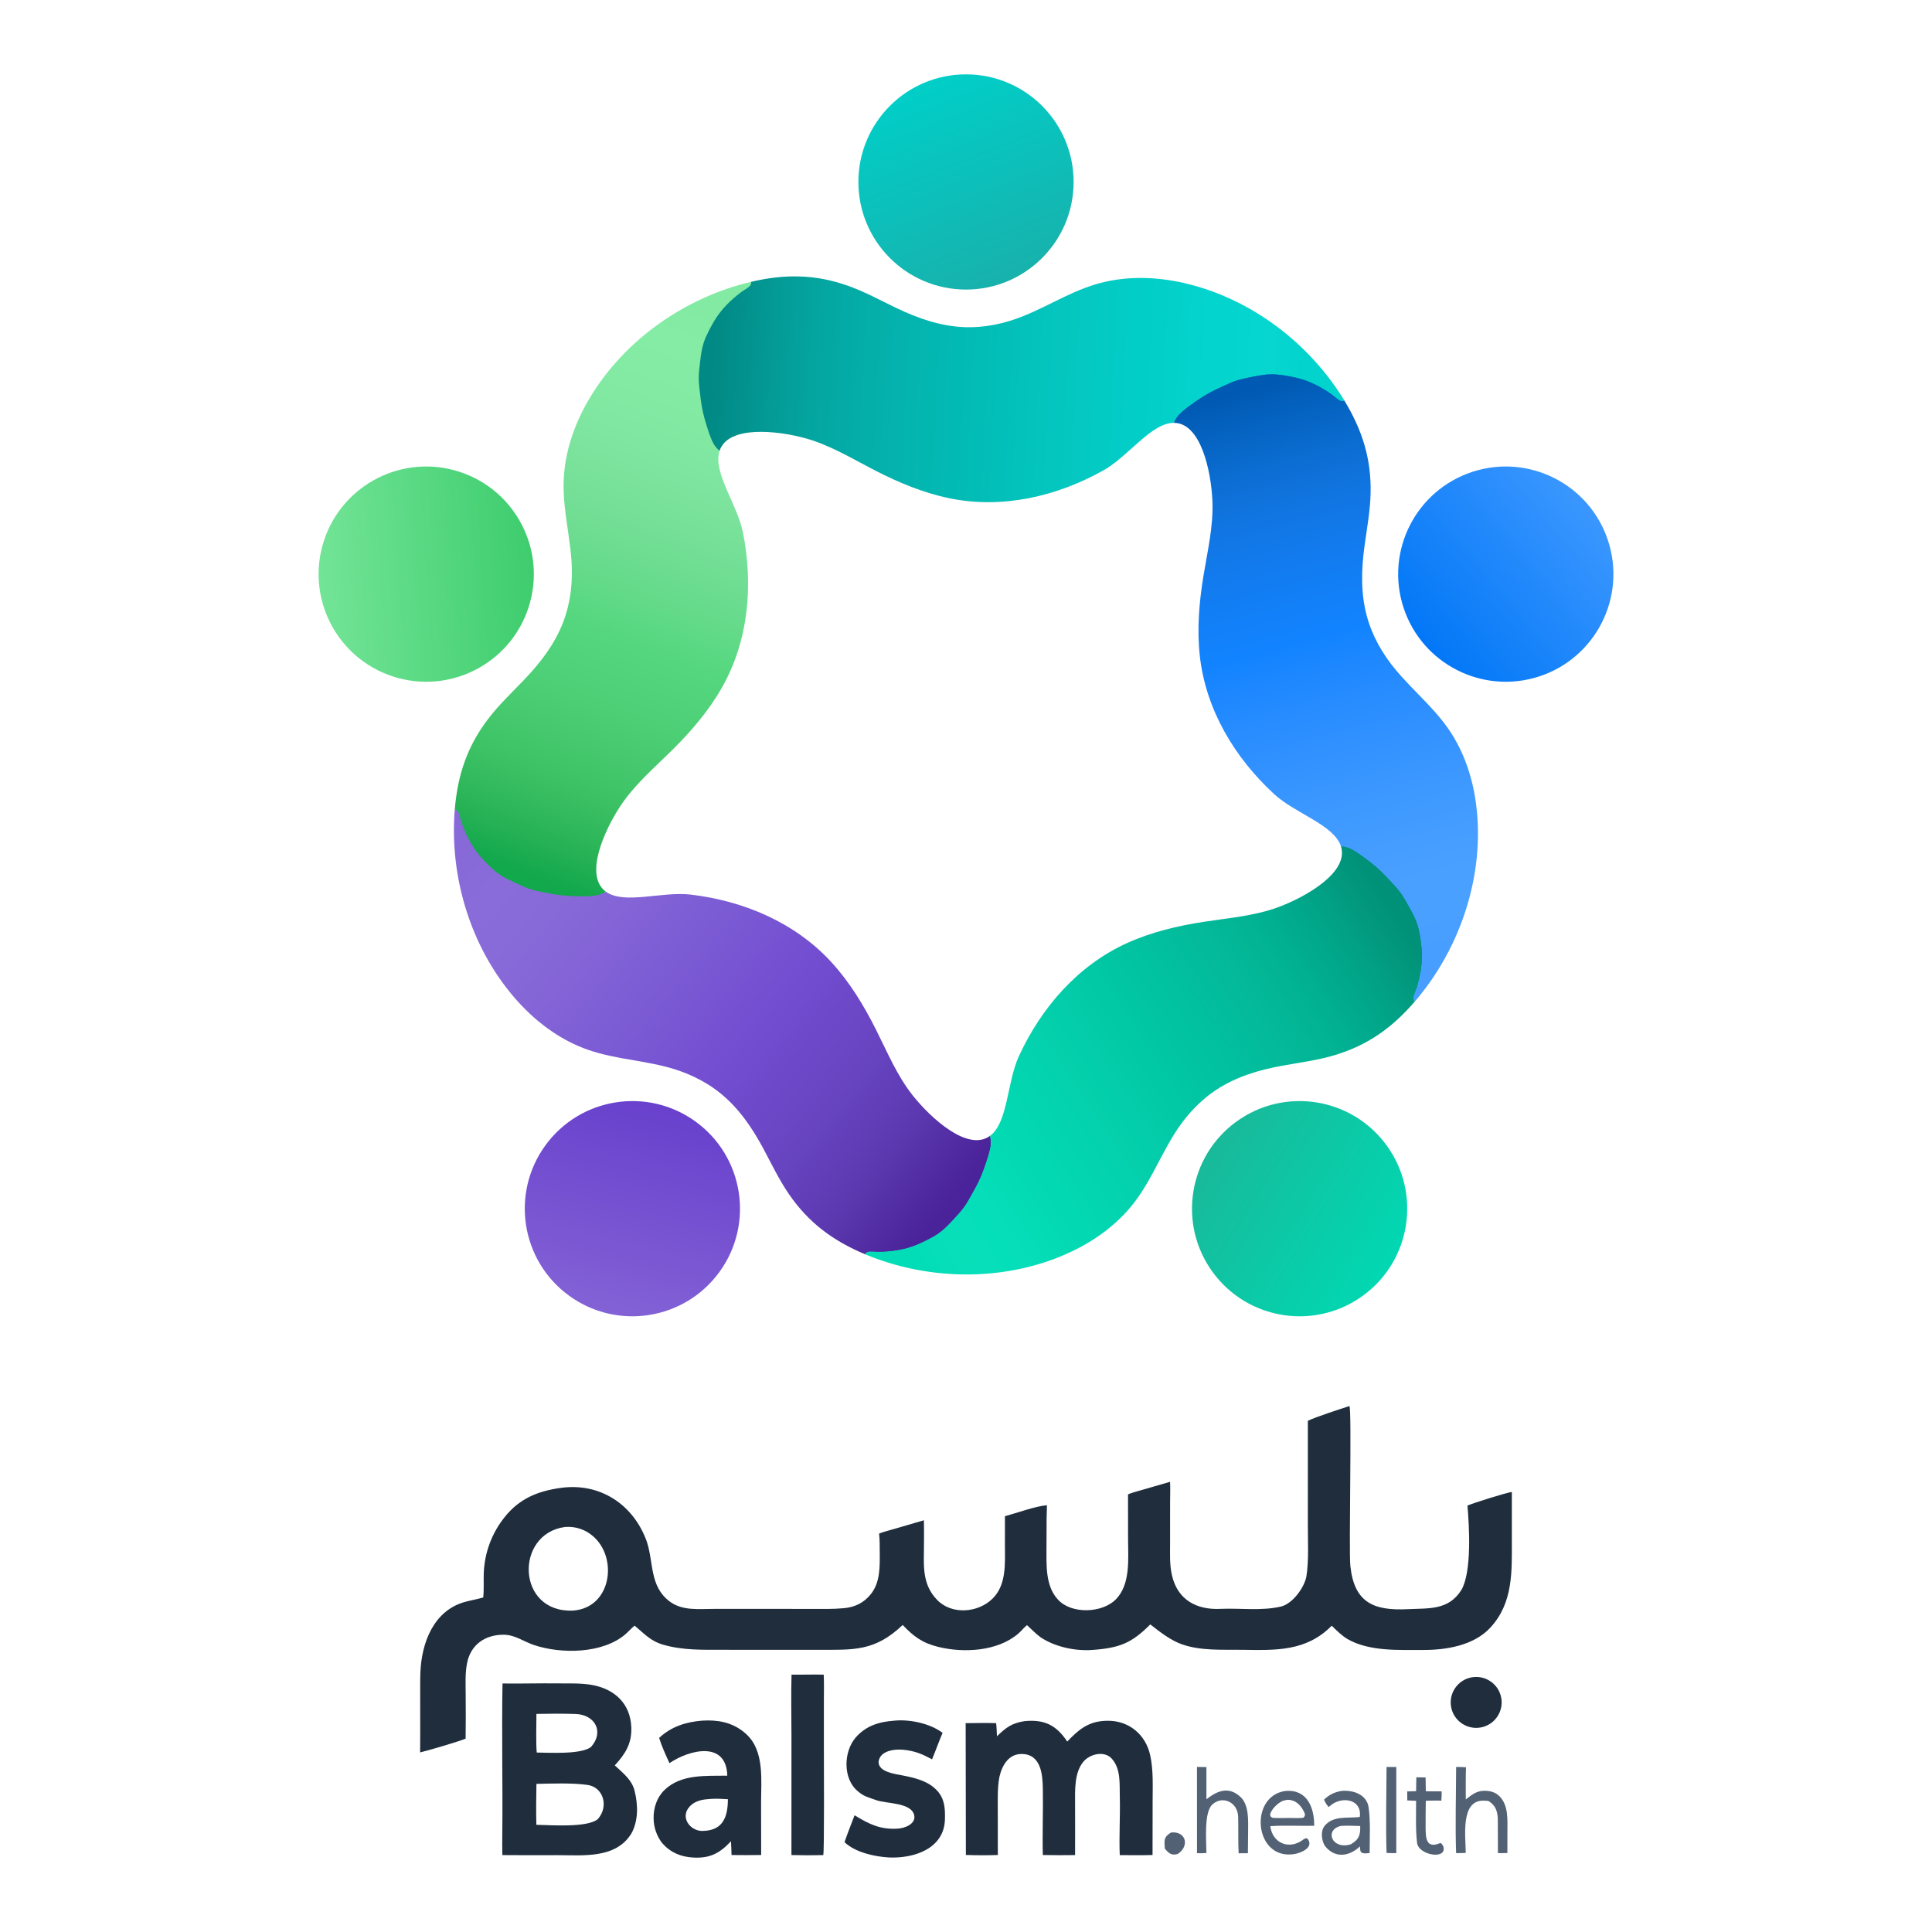
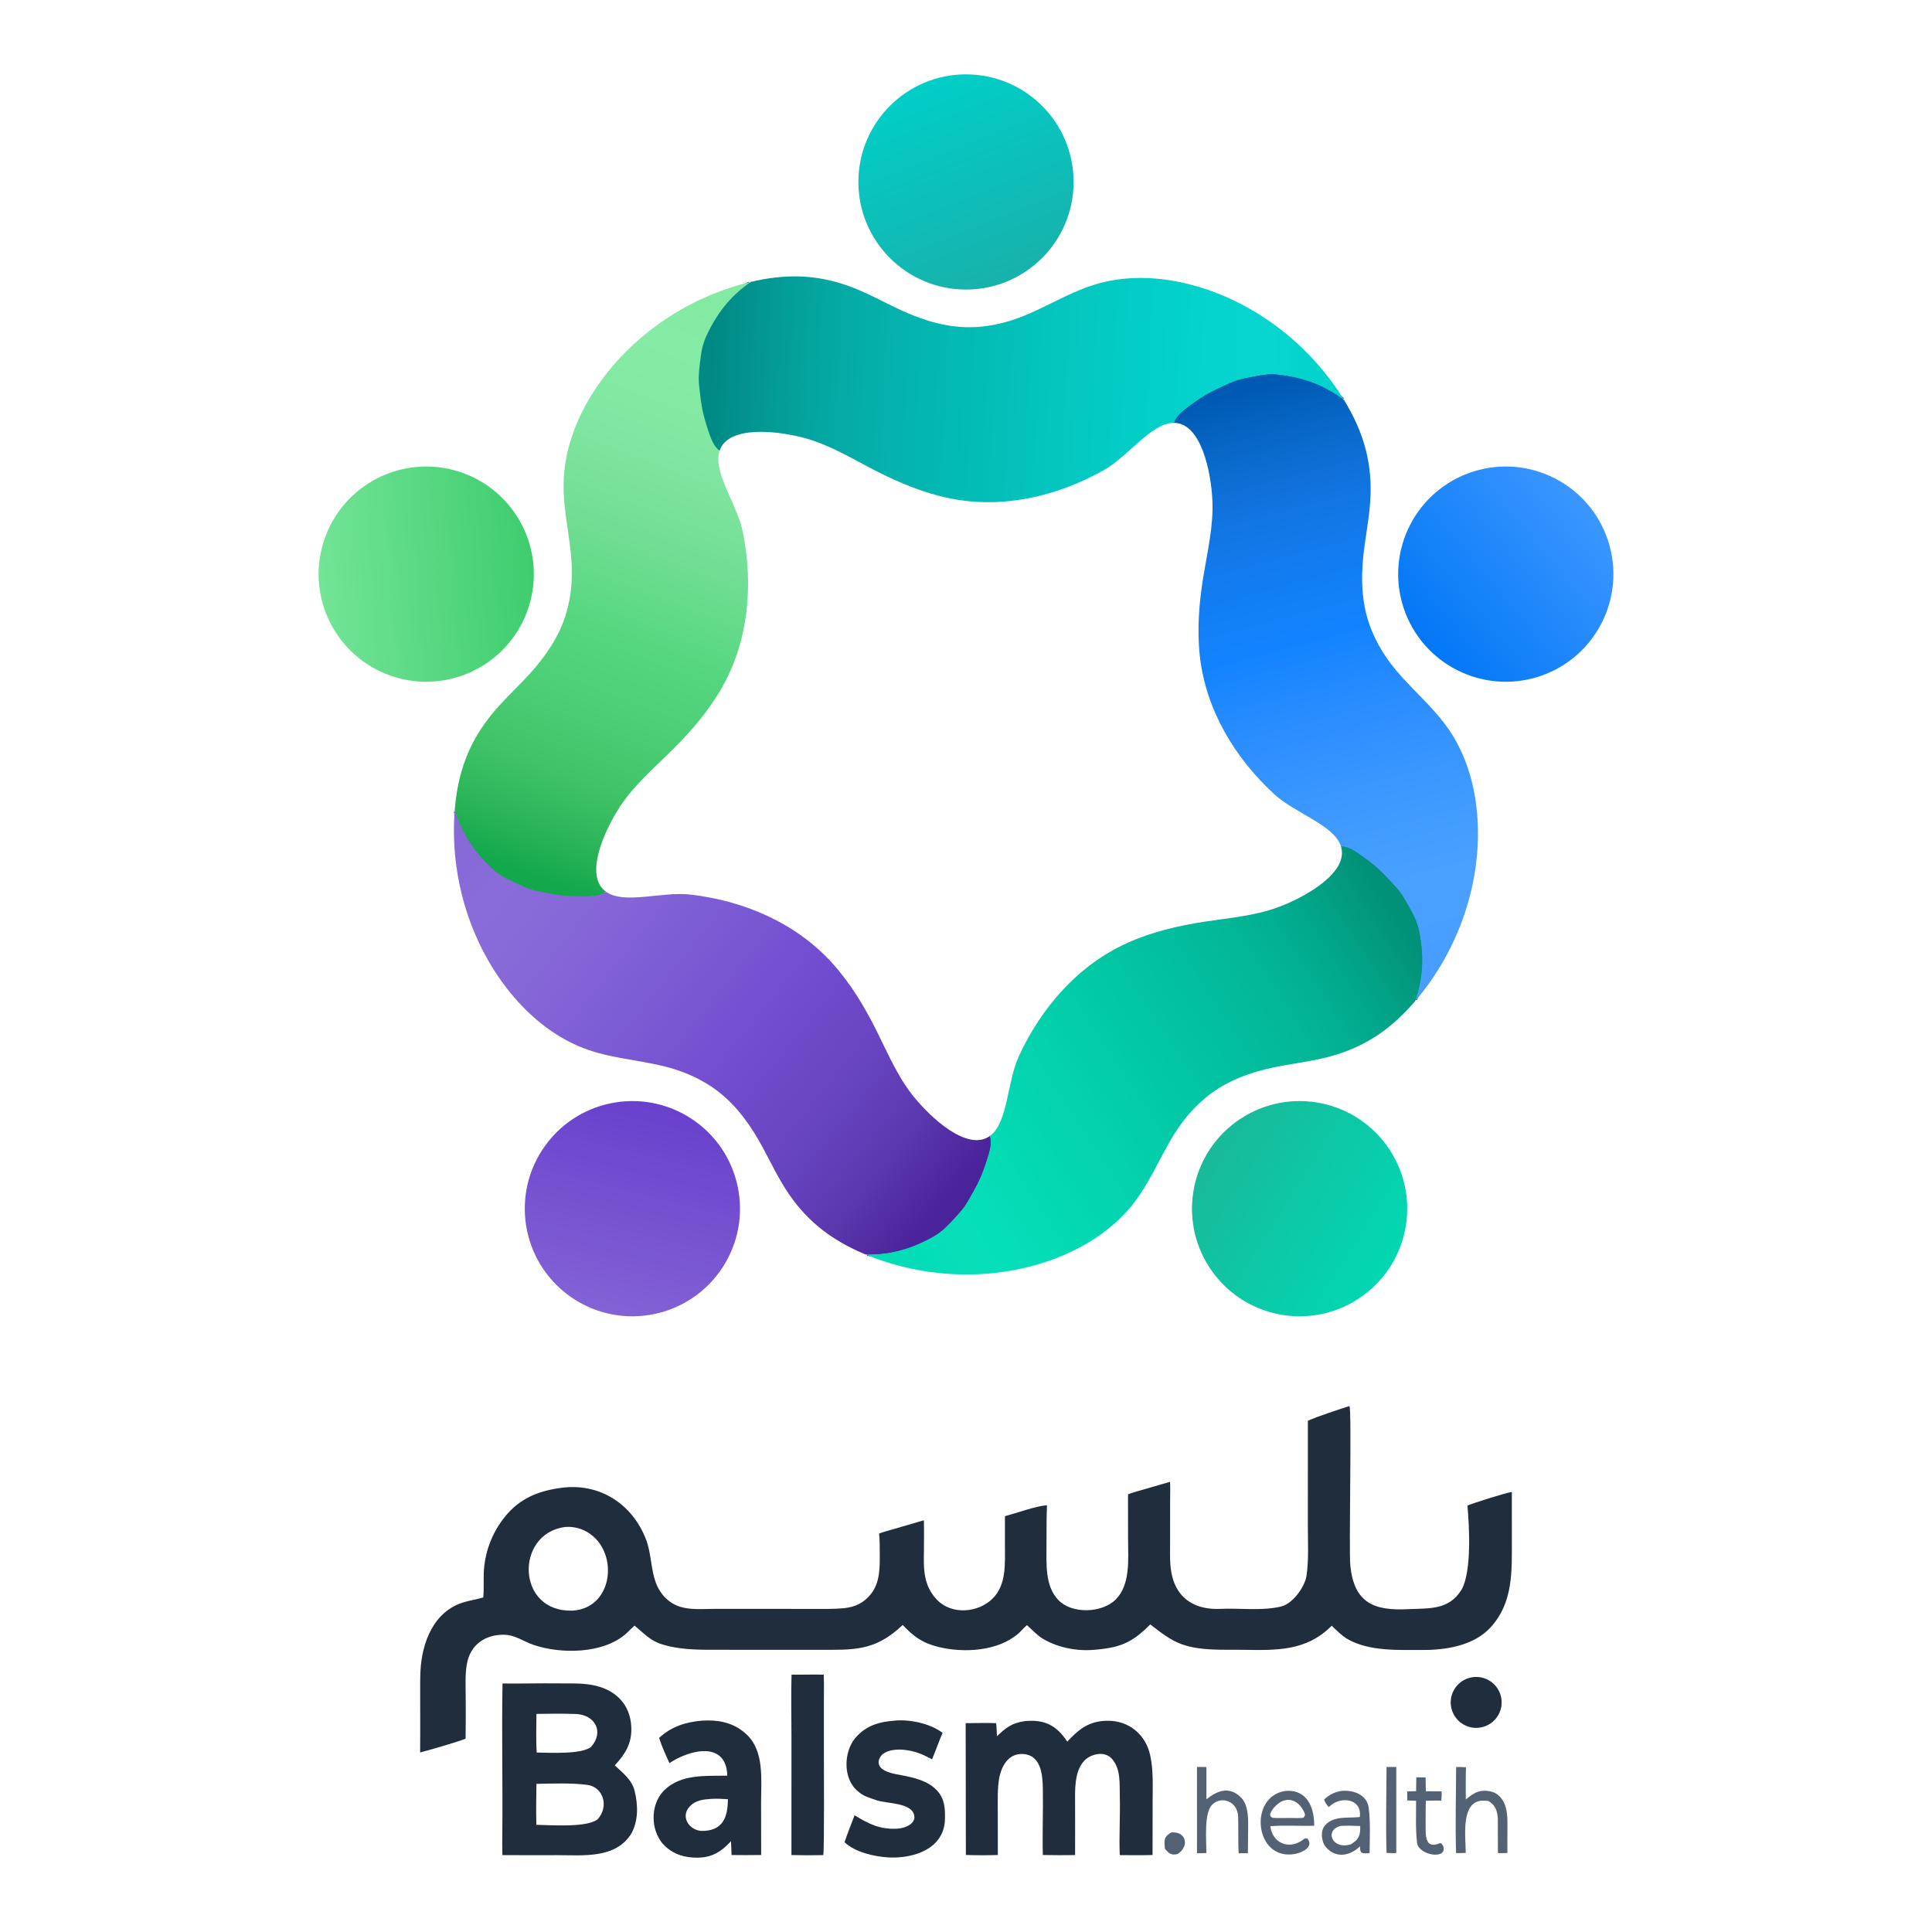
<svg xmlns="http://www.w3.org/2000/svg" width="1024" height="1024" viewBox="0 0 270.933 270.933" version="1.1" role="img" aria-label="Balsm.health · بلسم">
  <g transform="translate(39.1109,6.5658) scale(0.257292)" aria-label="Balsm">
    <defs>
-       <path id="v-ribbon" d="M257.162 128.139C257.3 128.64 257.417 129.1 257.194 129.599C256.537 131.056 253.388 132.619 252.073 133.611C246.269 137.99 241.111 143.012 237.367 149.282C235.389 152.581 232.823 157.397 231.623 161.011C230.413 164.694 230.078 167.572 229.607 171.35C229.241 174.338 228.875 177.356 228.828 180.366C228.783 183.256 229.208 186.028 229.522 188.89C230.047 193.583 230.712 198.166 232.027 202.724C233.156 206.61 235.158 213.561 237.24 216.872C238.043 218.136 239.147 219.223 240.141 220.338C244.653 206.066 271.892 209.18 287.05 213.373C300.47 217.096 312.46 224.481 324.756 230.808C337.68 237.458 351.179 243.121 365.484 246.059C394.382 251.996 424.07 245.067 449.488 230.795C463.109 223.139 475.443 205.049 487.682 204.952C488.435 203.662 489.127 202.276 490.081 201.122C492.587 198.118 498.579 194.066 501.926 191.792C505.854 189.132 510.008 187.083 514.309 185.134C516.934 183.951 519.439 182.69 522.201 181.841C525.078 180.955 528.062 180.37 531.017 179.795C534.755 179.076 537.596 178.505 541.473 178.518C545.28 178.542 550.654 179.495 554.403 180.356C561.523 181.98 567.893 185.333 573.85 189.499C575.201 190.444 577.661 192.955 579.249 193.131C579.792 193.188 580.194 192.934 580.628 192.649C561.647 161.481 529.688 137.109 493.532 128.783C479.52 125.567 464.883 124.887 450.776 127.98C434.356 131.571 421.268 140.46 406.004 146.658C395.451 150.95 384.177 153.329 372.75 152.747C359.914 152.087 347.877 147.802 336.387 142.279C327.659 138.072 319.135 133.396 309.972 130.166C292.146 123.879 275.564 123.775 257.162 128.139Z" />
-       <path id="v-seam" d="M256.52 129.05L256.52 129.08L256.51 129.10L256.51 129.12L256.51 129.13L256.50 129.15L256.50 129.17L256.49 129.18L256.49 129.20L256.48 129.22L256.47 129.23L256.47 129.25L256.49 129.20L256.31 129.49L256.05 129.75L255.70 130.03L255.27 130.31L254.78 130.58L254.24 130.84L253.68 131.08L253.11 131.30L252.55 131.52L252 131.73L251.47 131.94L250.98 132.18L249.27 132.99L247.60 133.89L245.99 134.89L244.49 136.03L243.11 137.32L241.78 138.66L240.49 140.05L239.25 141.48L238.06 142.97L236.91 144.51L235.82 146.10L234.81 147.71L234.27 148.62L233.73 149.56L233.18 150.55L232.62 151.57L232.07 152.62L231.52 153.68L230.99 154.76L230.48 155.84L230 156.92L229.55 157.99L229.14 159.04L228.78 160.06L228.47 161.05L228.19 162L227.95 162.93L227.74 163.84L227.55 164.73L227.38 165.62L227.24 166.50L227.10 167.37L226.98 168.25L226.86 169.14L226.75 170.05L226.63 170.98L226.54 171.74L226.45 172.49L226.36 173.25L226.27 174.02L226.19 174.79L226.11 175.57L226.04 176.35L225.98 177.13L225.92 177.92L225.88 178.72L225.85 179.52L225.83 180.33L225.83 181.12L225.84 181.90L225.88 182.68L225.93 183.44L225.99 184.19L226.05 184.93L226.13 185.67L226.21 186.39L226.30 187.11L226.38 187.82L226.46 188.52L226.54 189.23L226.68 190.41L226.82 191.60L226.98 192.79L227.14 193.98L227.33 195.17L227.52 196.37L227.74 197.56L227.97 198.76L228.23 199.95L228.51 201.15L228.81 202.35L229.14 203.54L229.45 204.60L229.78 205.74L230.15 206.98L230.59 208.27L231.15 209.57L231.80 210.86L232.52 212.13L233.29 213.35L234.07 214.51L234.84 215.59L235.59 216.58L236.29 217.44L236.52 217.71L236.74 217.95L236.96 218.18L237.17 218.41L237.39 218.63L237.61 218.85L237.83 219.07L238.05 219.28L238.26 219.49L238.47 219.71L238.68 219.92L238.88 220.14L240.06 219.06L239.86 218.84L239.67 218.62L239.48 218.40L239.30 218.17L239.13 217.94L238.97 217.71L238.81 217.48L238.66 217.24L238.52 217L238.40 216.76L238.28 216.52L238.19 216.31L237.86 215.37L237.58 214.30L237.34 213.12L237.14 211.85L236.95 210.52L236.75 209.17L236.52 207.82L236.24 206.50L235.90 205.24L235.54 204.04L235.21 202.91L234.91 201.91L234.61 200.81L234.34 199.73L234.08 198.64L233.85 197.55L233.63 196.45L233.43 195.35L233.25 194.24L233.08 193.12L232.92 191.99L232.77 190.85L232.64 189.71L232.50 188.55L232.42 187.83L232.34 187.12L232.25 186.41L232.17 185.71L232.10 185.02L232.03 184.34L231.96 183.67L231.91 183.01L231.87 182.35L231.84 181.70L231.83 181.06L231.83 180.41L231.84 179.71L231.87 179L231.91 178.29L231.96 177.58L232.02 176.86L232.08 176.13L232.16 175.41L232.23 174.67L232.32 173.94L232.40 173.20L232.49 172.46L232.58 171.72L232.70 170.80L232.81 169.91L232.92 169.06L233.04 168.24L233.16 167.45L233.29 166.67L233.44 165.90L233.60 165.14L233.78 164.37L233.98 163.59L234.21 162.78L234.47 161.96L234.76 161.13L235.11 160.24L235.50 159.31L235.93 158.35L236.40 157.37L236.88 156.37L237.39 155.38L237.91 154.40L238.43 153.45L238.95 152.53L239.45 151.65L239.92 150.85L240.84 149.38L241.79 147.99L242.80 146.64L243.86 145.33L244.96 144.05L246.11 142.81L247.31 141.61L248.54 140.42L249.72 139.16L250.86 137.83L252 136.45L253.16 135.05L253.40 134.76L253.73 134.41L254.13 134.02L254.57 133.60L255.04 133.17L255.52 132.72L256 132.27L256.46 131.82L256.90 131.37L257.31 130.91L257.65 130.44L257.90 130L257.96 129.87L257.98 129.80L258 129.74L258.02 129.68L258.04 129.61L258.06 129.55L258.07 129.49L258.08 129.43L258.09 129.36L258.10 129.30L258.11 129.24L258.11 129.19Z" />
+       <path id="v-ribbon" d="M257.162 128.139C254.157 130.243 251.488 132.406 249.088 134.650C246.688 136.894 244.556 139.220 242.626 141.651C240.695 144.082 238.964 146.618 237.367 149.282C235.389 152.581 232.823 157.397 231.623 161.011C230.413 164.694 230.078 167.572 229.607 171.350C229.241 174.338 228.875 177.356 228.828 180.366C228.783 183.256 229.208 186.028 229.522 188.890C230.047 193.583 230.712 198.166 232.027 202.724C233.156 206.610 235.158 213.561 237.240 216.872C238.043 218.136 239.147 219.223 240.141 220.338C244.653 206.066 271.892 209.180 287.050 213.373C300.470 217.096 312.460 224.481 324.756 230.808C337.680 237.458 351.179 243.121 365.484 246.059C394.382 251.996 424.070 245.067 449.488 230.795C463.109 223.139 475.443 205.049 487.682 204.952C488.435 203.662 489.127 202.276 490.081 201.122C492.587 198.118 498.579 194.066 501.926 191.792C505.855 189.133 510.008 187.084 514.309 185.134C516.934 183.951 519.439 182.691 522.201 181.840C525.078 180.955 528.062 180.370 531.017 179.795C534.755 179.076 537.596 178.505 541.473 178.518C545.281 178.542 550.654 179.494 554.403 180.356C557.430 181.052 560.377 181.914 563.285 182.999C566.194 184.084 569.064 185.393 571.940 186.982C574.816 188.571 577.698 190.441 580.628 192.649C561.647 161.481 529.688 137.109 493.532 128.783C479.520 125.567 464.883 124.887 450.776 127.980C434.356 131.571 421.268 140.460 406.004 146.658C395.451 150.950 384.177 153.329 372.750 152.747C359.914 152.087 347.877 147.802 336.387 142.279C327.659 138.072 319.135 133.396 309.972 130.166C292.146 123.879 275.564 123.775 257.162 128.139Z" />
+       <path id="v-seam" d="M255.88 128.07L255.20 128.54L254.51 128.98L253.81 129.41L253.11 129.82L252.40 130.22L251.69 130.61L250.98 130.99L250.27 131.38L249.57 131.77L248.88 132.16L248.19 132.56L247.51 132.97L246.79 133.43L246.08 133.91L245.39 134.41L244.73 134.94L244.09 135.49L243.49 136.06L242.92 136.66L242.37 137.28L241.83 137.90L241.30 138.52L240.79 139.15L240.28 139.79L239.78 140.42L239.28 141.07L238.80 141.71L238.33 142.36L237.86 143.02L237.40 143.68L236.95 144.34L236.50 145.01L236.07 145.69L235.64 146.37L235.21 147.05L234.79 147.74L234.27 148.62L233.73 149.56L233.18 150.55L232.62 151.57L232.07 152.62L231.52 153.68L230.99 154.76L230.48 155.84L230 156.92L229.55 157.99L229.14 159.04L228.78 160.06L228.47 161.05L228.19 162L227.95 162.93L227.74 163.84L227.55 164.73L227.38 165.62L227.24 166.50L227.10 167.37L226.98 168.25L226.86 169.14L226.75 170.05L226.63 170.98L226.54 171.74L226.45 172.49L226.36 173.25L226.27 174.02L226.19 174.79L226.11 175.57L226.04 176.35L225.98 177.13L225.92 177.92L225.88 178.72L225.85 179.52L225.83 180.33L225.83 181.12L225.84 181.90L225.88 182.68L225.93 183.44L225.99 184.19L226.05 184.93L226.13 185.67L226.21 186.39L226.30 187.11L226.38 187.82L226.46 188.52L226.54 189.23L226.68 190.41L226.82 191.60L226.98 192.79L227.14 193.98L227.33 195.17L227.52 196.37L227.74 197.56L227.97 198.76L228.23 199.95L228.51 201.15L228.81 202.35L229.14 203.54L229.45 204.60L229.78 205.74L230.15 206.98L230.59 208.27L231.15 209.57L231.80 210.86L232.52 212.13L233.29 213.35L234.07 214.51L234.84 215.59L235.59 216.58L236.29 217.44L236.52 217.71L236.74 217.95L236.96 218.18L237.17 218.41L237.39 218.63L237.61 218.85L237.83 219.07L238.05 219.28L238.26 219.49L238.47 219.71L238.68 219.92L238.88 220.14L240.06 219.06L239.86 218.84L239.67 218.62L239.48 218.40L239.30 218.17L239.13 217.94L238.97 217.71L238.81 217.48L238.66 217.24L238.52 217L238.40 216.76L238.28 216.52L238.19 216.31L237.86 215.37L237.58 214.30L237.34 213.12L237.14 211.85L236.95 210.52L236.75 209.17L236.52 207.82L236.24 206.50L235.90 205.24L235.54 204.04L235.21 202.91L234.91 201.91L234.61 200.81L234.34 199.73L234.08 198.64L233.85 197.55L233.63 196.45L233.43 195.35L233.25 194.24L233.08 193.12L232.92 191.99L232.77 190.85L232.64 189.71L232.50 188.55L232.42 187.83L232.34 187.12L232.25 186.41L232.17 185.71L232.10 185.02L232.03 184.34L231.96 183.67L231.91 183.01L231.87 182.35L231.84 181.70L231.83 181.06L231.83 180.41L231.84 179.71L231.87 179L231.91 178.29L231.96 177.58L232.02 176.86L232.08 176.13L232.16 175.41L232.23 174.67L232.32 173.94L232.40 173.20L232.49 172.46L232.58 171.72L232.70 170.80L232.81 169.91L232.92 169.06L233.04 168.24L233.16 167.45L233.29 166.67L233.44 165.90L233.60 165.14L233.78 164.37L233.98 163.59L234.21 162.78L234.47 161.96L234.76 161.13L235.11 160.24L235.50 159.31L235.93 158.35L236.40 157.37L236.88 156.37L237.39 155.38L237.91 154.40L238.43 153.45L238.95 152.53L239.45 151.65L239.94 150.82L240.33 150.19L240.72 149.55L241.12 148.93L241.52 148.31L241.93 147.69L242.34 147.08L242.76 146.47L243.19 145.87L243.63 145.28L244.07 144.69L244.52 144.10L244.98 143.52L245.44 142.94L245.91 142.37L246.39 141.80L246.88 141.23L247.38 140.67L247.87 140.10L248.35 139.51L248.82 138.91L249.29 138.28L249.74 137.65L250.20 136.99L250.66 136.33L251.09 135.73L251.52 135.11L251.96 134.50L252.42 133.89L252.89 133.28L253.38 132.67L253.88 132.08L254.42 131.49L254.97 130.93L255.55 130.38L256.17 129.86L256.82 129.36Z" />
      <circle id="v-head" cx="374.5" cy="73.655" r="58.65" />
      <linearGradient id="v-ribbon-axis" gradientUnits="userSpaceOnUse" x1="236.232" y1="170.556" x2="557.445" y2="187.401" />
      <linearGradient id="v-gradient-aqua" href="#v-ribbon-axis">
        <stop offset="0" stop-color="#018985" />
        <stop offset="0.062" stop-color="#03938F" />
        <stop offset="0.125" stop-color="#049E99" />
        <stop offset="0.188" stop-color="#04A7A2" />
        <stop offset="0.25" stop-color="#04ADA8" />
        <stop offset="0.312" stop-color="#05B2AD" />
        <stop offset="0.375" stop-color="#03B7B1" />
        <stop offset="0.435" stop-color="#02BBB5" />
        <stop offset="0.5" stop-color="#02C0B9" />
        <stop offset="0.562" stop-color="#04C4BE" />
        <stop offset="0.625" stop-color="#04C8C1" />
        <stop offset="0.688" stop-color="#02CCC5" />
        <stop offset="0.75" stop-color="#01CFC8" />
        <stop offset="0.812" stop-color="#03D3CC" />
        <stop offset="0.875" stop-color="#03D5CE" />
        <stop offset="0.938" stop-color="#06D6CF" />
        <stop offset="1" stop-color="#02D4CD" />
      </linearGradient>
      <linearGradient id="v-gradient-blue" href="#v-ribbon-axis">
        <stop offset="0" stop-color="#005AB3" />
        <stop offset="0.062" stop-color="#0563C1" />
        <stop offset="0.125" stop-color="#0B6CD0" />
        <stop offset="0.188" stop-color="#1073DD" />
        <stop offset="0.25" stop-color="#1278E8" />
        <stop offset="0.312" stop-color="#127CF0" />
        <stop offset="0.375" stop-color="#1280F8" />
        <stop offset="0.435" stop-color="#1283FF" />
        <stop offset="0.5" stop-color="#1F88FF" />
        <stop offset="0.562" stop-color="#298DFF" />
        <stop offset="0.625" stop-color="#3191FF" />
        <stop offset="0.688" stop-color="#3996FF" />
        <stop offset="0.75" stop-color="#3F9AFF" />
        <stop offset="0.812" stop-color="#459DFF" />
        <stop offset="0.875" stop-color="#4AA0FF" />
        <stop offset="0.938" stop-color="#4AA0FF" />
        <stop offset="1" stop-color="#479EFF" />
      </linearGradient>
      <linearGradient id="v-gradient-emerald" href="#v-ribbon-axis">
        <stop offset="0" stop-color="#009178" />
        <stop offset="0.062" stop-color="#029B80" />
        <stop offset="0.125" stop-color="#01A689" />
        <stop offset="0.188" stop-color="#01AF91" />
        <stop offset="0.25" stop-color="#02B696" />
        <stop offset="0.312" stop-color="#03BB9B" />
        <stop offset="0.375" stop-color="#01C09F" />
        <stop offset="0.435" stop-color="#01C4A2" />
        <stop offset="0.5" stop-color="#01C9A6" />
        <stop offset="0.562" stop-color="#03CDAA" />
        <stop offset="0.625" stop-color="#04D1AD" />
        <stop offset="0.688" stop-color="#02D5B0" />
        <stop offset="0.75" stop-color="#02D9B3" />
        <stop offset="0.812" stop-color="#04DCB6" />
        <stop offset="0.875" stop-color="#05DFB9" />
        <stop offset="0.938" stop-color="#07DFB9" />
        <stop offset="1" stop-color="#03DDB7" />
      </linearGradient>
      <linearGradient id="v-gradient-violet" href="#v-ribbon-axis">
        <stop offset="0" stop-color="#4A2299" />
        <stop offset="0.062" stop-color="#512CA2" />
        <stop offset="0.125" stop-color="#5A37AD" />
        <stop offset="0.188" stop-color="#613EB7" />
        <stop offset="0.25" stop-color="#6643BF" />
        <stop offset="0.312" stop-color="#6B47C5" />
        <stop offset="0.375" stop-color="#6E4ACB" />
        <stop offset="0.435" stop-color="#724DD0" />
        <stop offset="0.5" stop-color="#7652D2" />
        <stop offset="0.562" stop-color="#7957D3" />
        <stop offset="0.625" stop-color="#7C5CD5" />
        <stop offset="0.688" stop-color="#8060D5" />
        <stop offset="0.75" stop-color="#8464D6" />
        <stop offset="0.812" stop-color="#8668D8" />
        <stop offset="0.875" stop-color="#886AD8" />
        <stop offset="0.938" stop-color="#896BD9" />
        <stop offset="1" stop-color="#8769D8" />
      </linearGradient>
      <linearGradient id="v-gradient-mint" href="#v-ribbon-axis">
        <stop offset="0" stop-color="#12A84C" />
        <stop offset="0.062" stop-color="#26B155" />
        <stop offset="0.125" stop-color="#35BB5F" />
        <stop offset="0.188" stop-color="#40C468" />
        <stop offset="0.25" stop-color="#47CA6F" />
        <stop offset="0.312" stop-color="#4CCF75" />
        <stop offset="0.375" stop-color="#51D37B" />
        <stop offset="0.435" stop-color="#55D77F" />
        <stop offset="0.5" stop-color="#62DA88" />
        <stop offset="0.562" stop-color="#6CDC90" />
        <stop offset="0.625" stop-color="#74DF97" />
        <stop offset="0.688" stop-color="#7AE29B" />
        <stop offset="0.75" stop-color="#7EE6A0" />
        <stop offset="0.812" stop-color="#81E9A2" />
        <stop offset="0.875" stop-color="#83EBA4" />
        <stop offset="0.938" stop-color="#84ECA5" />
        <stop offset="1" stop-color="#82EAA3" />
      </linearGradient>
      <linearGradient id="v-head-axis" gradientUnits="userSpaceOnUse" x1="351.006" y1="15.035" x2="397.934" y2="132.355" />
      <linearGradient id="v-head-aqua" href="#v-head-axis">
        <stop offset="0" stop-color="#00CFC9" />
        <stop offset="1" stop-color="#19B0AB" />
      </linearGradient>
      <linearGradient id="v-head-blue" href="#v-head-axis">
        <stop offset="0" stop-color="#3D98FF" />
        <stop offset="1" stop-color="#0076F6" />
      </linearGradient>
      <linearGradient id="v-head-emerald" href="#v-head-axis">
        <stop offset="0" stop-color="#00D9B3" />
        <stop offset="1" stop-color="#19B899" />
      </linearGradient>
      <linearGradient id="v-head-violet" href="#v-head-axis">
        <stop offset="0" stop-color="#8463D6" />
        <stop offset="1" stop-color="#673FCC" />
      </linearGradient>
      <linearGradient id="v-head-mint" href="#v-head-axis">
        <stop offset="0" stop-color="#75E598" />
        <stop offset="1" stop-color="#3CCC6C" />
      </linearGradient>
    </defs>
    <g id="v-ring">
      <use href="#v-seam" fill="url(#v-gradient-aqua)" />
      <use href="#v-seam" transform="rotate(72 374.5 383)" fill="url(#v-gradient-blue)" />
      <use href="#v-seam" transform="rotate(144 374.5 383)" fill="url(#v-gradient-emerald)" />
      <use href="#v-seam" transform="rotate(216 374.5 383)" fill="url(#v-gradient-violet)" />
      <use href="#v-seam" transform="rotate(288 374.5 383)" fill="url(#v-gradient-mint)" />
      <use href="#v-seam" fill="url(#v-gradient-aqua)" />
      <use href="#v-seam" transform="rotate(72 374.5 383)" fill="url(#v-gradient-blue)" />
      <use href="#v-seam" transform="rotate(144 374.5 383)" fill="url(#v-gradient-emerald)" />
      <use href="#v-seam" transform="rotate(216 374.5 383)" fill="url(#v-gradient-violet)" />
      <use href="#v-seam" transform="rotate(288 374.5 383)" fill="url(#v-gradient-mint)" />
      <use href="#v-seam" fill="url(#v-gradient-aqua)" />
      <use href="#v-seam" transform="rotate(72 374.5 383)" fill="url(#v-gradient-blue)" />
      <use href="#v-seam" transform="rotate(144 374.5 383)" fill="url(#v-gradient-emerald)" />
      <use href="#v-seam" transform="rotate(216 374.5 383)" fill="url(#v-gradient-violet)" />
      <use href="#v-seam" transform="rotate(288 374.5 383)" fill="url(#v-gradient-mint)" />
      <use href="#v-ribbon" fill="url(#v-gradient-aqua)" />
      <use href="#v-ribbon" transform="rotate(72 374.5 383)" fill="url(#v-gradient-blue)" />
      <use href="#v-ribbon" transform="rotate(144 374.5 383)" fill="url(#v-gradient-emerald)" />
      <use href="#v-ribbon" transform="rotate(216 374.5 383)" fill="url(#v-gradient-violet)" />
      <use href="#v-ribbon" transform="rotate(288 374.5 383)" fill="url(#v-gradient-mint)" />
    </g>
    <g id="v-heads">
      <use href="#v-head" fill="url(#v-head-aqua)" />
      <use href="#v-head" transform="rotate(72 374.5 383)" fill="url(#v-head-blue)" />
      <use href="#v-head" transform="rotate(144 374.5 383)" fill="url(#v-head-emerald)" />
      <use href="#v-head" transform="rotate(216 374.5 383)" fill="url(#v-head-violet)" />
      <use href="#v-head" transform="rotate(288 374.5 383)" fill="url(#v-head-mint)" />
    </g>
  </g>
  <g transform="translate(53.4783,191.7379) scale(1.360128)">
    <g transform="translate(-75.1,-194.95)">
      <g style="display:inline" id="g2" transform="matrix(0.05638158,0,0,0.05638158,77.26084,194.9944)">
        <g id="g5" transform="matrix(1.015193,0,0,1.015193,-25.93985,-11.06128)">
          <path fill="#526174" fill-rule="evenodd" d="m 1616.38,773.268 c 39.21,-3.219 52,30.059 51.78,62.775 -23.41,0.462 -56.87,-1.032 -79.04,0.701 3.65,30.188 32.66,42.75 57.64,25.461 2.15,-2.021 7.43,-5.542 9.95,-2.136 11.05,15.177 -12.36,25.036 -24.49,26.973 -71.99,11.505 -82.74,-104.259 -15.84,-113.774 z m 3.84,15.965 c 15.09,0.13 24.41,10.207 30.35,23.246 1.74,3.827 1.03,5.981 -1.67,8.887 -4.47,1.285 -19.22,0.678 -24.65,0.613 -6.62,-0.029 -26.59,0.664 -31.94,-0.539 -3.12,-2.446 -2.36,-1.201 -3.56,-4.906 0.72,-9.12 14.34,-21.971 22.46,-25.209 2.39,-0.952 6.41,-1.664 9.01,-2.092 z" id="path7-6" />
          <path fill="#526174" fill-rule="evenodd" d="m 1717.33,773.25 c 21.52,-2.025 45.35,6.825 48.75,29.107 3.73,24.414 1.96,57.953 1.91,82.804 -5.1,0.38 -11.5,1.675 -15.26,-1.49 -2.16,-2.917 -1.93,-6.866 -2.11,-10.558 -19.54,18.711 -46.14,22.065 -63.71,-1.603 -5.59,-9.767 -7.55,-26.097 0.06,-35.352 15.61,-18.992 41.56,-13.263 62.9,-15.911 0.28,-0.426 0.6,-0.847 0.65,-1.361 2.92,-28.927 -27.93,-35.515 -48.32,-22.728 -2.98,1.872 -5.37,3.981 -7.94,6.193 -4.5,-5.288 -5.55,-7.24 -8.43,-13.327 9.23,-9.025 18.98,-13.593 31.5,-15.774 z m -1.02,62.993 c 10.41,-0.606 24.33,-0.274 34.69,0.21 0.46,16.874 -2.29,24.364 -17.07,33.051 -33.86,10.273 -48.17,-26.153 -17.62,-33.261 z" id="path8-2" />
          <path fill="#526174" d="m 1923.83,730.136 c 5.91,-0.189 11.83,0.207 17.74,0.5 -0.62,18.931 -0.35,38.893 -0.37,57.905 10.43,-7.925 19.01,-15.447 33.01,-15.559 10.54,-0.084 20.22,2.347 27.87,10.072 16.26,16.398 14.1,42.46 14.1,63.772 l -0.06,38.257 c -5.53,0.306 -11.46,0.212 -17.02,0.231 -0.18,-21.003 -0.25,-42.008 -0.22,-63.012 -1.18,-14.377 -4.49,-23.322 -17.13,-31.112 -2.9,-0.247 -5.8,-0.39 -8.71,-0.429 -42.01,-0.556 -31.87,65.504 -31.93,94.106 -5.77,0.458 -11.54,0.384 -17.33,0.399 -1.72,-47.696 -0.11,-106.658 0.05,-155.13" id="path10-0" />
          <path fill="#526174" d="m 1457,730.046 17.01,0.232 v 58.04 c 18.99,-14.925 39.81,-24.34 61.36,-4.233 15.69,14.647 13.79,42.78 13.74,62.923 q -0.045,19.218 -0.39,38.433 c -5.48,0.134 -11.19,0.086 -16.69,0.119 -1.05,-20.368 -0.28,-43.928 -0.82,-64.883 -0.33,-28.358 -29.76,-39.773 -47.12,-22.348 -14.73,14.779 -10.16,64.579 -10.11,86.776 -6.26,0.536 -10.67,0.436 -16.94,0.277 z" id="path11-3" />
          <path fill="#526174" d="m 1852.11,748.691 16.72,0.322 0.39,24.842 c 9.03,0.301 19.31,0.128 28.43,0.159 0.34,5.827 -0.08,11.017 -0.44,16.826 -9.42,-0.502 -18.61,-0.117 -28.03,0.154 -0.14,15.351 -0.43,30.807 -0.35,46.156 0.1,19.728 -0.01,41.324 26.59,29.92 3.2,1.45 2.86,2.175 5.14,5.654 8.2,25.348 -44.4,16.672 -47.11,-5.947 -2.97,-24.903 -1.6,-50.576 -1.75,-75.706 l -15.83,-0.698 -0.2,-16.198 16.03,-0.458 z" id="path14-1" />
          <path fill="#526174" d="m 1798.48,730.129 17.54,0.013 -0.02,155.107 c -5.33,0.25 -12.03,-0.109 -17.49,-0.271 -1.59,-48.596 -0.23,-105.737 -0.03,-154.849" id="path15-7" />
          <path fill="#1F2D3D" d="m 1951.97,568.627 c 24.84,-4.372 48.55,12.117 53.09,36.92 4.54,24.804 -11.78,48.625 -36.56,53.338 -25.01,4.76 -49.11,-11.76 -53.7,-36.806 -4.59,-25.046 12.1,-49.037 37.17,-53.452" id="path9-7" style="display:inline" transform="translate(-7.3901206e-6)" />
          <path fill="#526174" d="m 1410.2,848.169 c 26.93,-2.965 34.06,24.11 12.2,38.646 -11.52,3.179 -16.1,-1.169 -23.23,-9.552 -1.05,-15.188 -2.6,-20.478 11.03,-29.094" id="path16-2" />
        </g>
        <g id="g3" style="display:inline" transform="translate(-7.3901206e-6)">
          <path fill="#1F2D3D" fill-rule="evenodd" d="m 183.253,577.457 c 33.649,0.483 67.757,-0.605 101.47,-0.163 21.019,0.26 41.635,-0.855 62.39,2.902 41.152,7.45 69.928,34.045 71.644,77.202 1.181,29.707 -10.762,48.737 -30.219,69.839 14.317,13.439 31.313,26.262 36.24,46.395 6.361,25.994 7.111,54.147 -5.71,77.909 -28.754,47.018 -88.568,39.797 -136.396,39.863 -33.227,0.152 -66.454,0.116 -99.68,-0.109 -0.348,-12.892 -0.269,-26.516 -0.131,-39.434 0.974,-91.317 -1.281,-183.137 0.392,-274.404 z m 62.043,183.572 c 28.483,-0.513 65.167,-2.024 93.314,1.915 29.037,4.064 39.629,39.374 18.784,62.658 -19.423,15.915 -85.578,10.795 -112.259,10.291 -0.637,-23.622 -0.306,-51.171 0.161,-74.864 z m -0.051,-127.907 c 23.88,-0.52 47.716,-0.654 71.584,0.111 35.416,1.135 53.182,32.619 27.936,60.667 -18.941,13.549 -74.662,10.121 -98.921,9.86 -1.603,-16.307 -0.643,-52.797 -0.599,-70.638 z" id="path2-9" />
          <path fill="#1F2D3D" fill-rule="evenodd" d="m 548.55,645.395 c 3.314,-0.178 6.632,-0.285 9.951,-0.323 27.249,-0.15 51.314,6.933 71.439,25.922 32.485,30.652 26.099,83.527 26.133,124.894 l 0.163,95.215 c -18.051,0.304 -36.106,0.324 -54.158,0.061 -0.149,-8.308 -0.66,-16.937 -1.035,-25.264 -20.204,21.87 -38.517,31.644 -69.141,29.887 -22.835,-1.309 -41.34,-9.154 -56.653,-26.346 a 75.34,75.34 0 0 1 -15.7,-45.134 c -0.376,-19.001 5.783,-38.072 19.381,-51.519 30.419,-30.08 76.245,-26.045 115.354,-26.751 -1.726,-64.643 -69.816,-47.316 -105.715,-22.904 -7.055,-15.361 -13.803,-29.968 -18.936,-46.093 22.226,-20.838 49.072,-29.252 78.917,-31.645 z m 17.242,143.031 c 9.995,-0.614 19.624,0.123 29.603,0.683 -0.092,33.158 -9.287,58.203 -48.172,58.019 -22.262,-1.23 -39.006,-25.494 -22.08,-44.26 10.941,-12.132 25.354,-13.464 40.649,-14.442 z" id="path3-8" />
          <path fill="#1F2D3D" d="m 900.387,645.4 c 27.811,-2.693 65.106,5.259 87.6,22.384 -6.797,15.857 -12.576,32.38 -19.245,48.403 -18.164,-9.714 -31.046,-15.365 -52.68,-17.53 -15.565,-1.558 -42.496,1.435 -45.086,21.738 -0.902,18.759 29.906,22.545 42.379,24.949 23.077,4.449 47.336,9.891 63.922,27.276 14.662,15.367 15.465,33.085 15.036,52.878 -1.173,54.102 -56.528,72.223 -102.561,70.13 -26.208,-1.514 -61.48,-9.255 -81.095,-27.976 5.629,-16.39 12.196,-32.955 18.408,-49.171 26.503,16.292 47.347,26.558 79.394,24.396 12.911,-0.871 32.462,-8.611 29.768,-23.712 -4.375,-24.525 -50.922,-21.543 -69.596,-28.36 -13.235,-4.832 -22.949,-6.62 -33.691,-16.39 -27.623,-22.598 -26.233,-72.558 -3.699,-98.299 19.053,-21.764 42.888,-28.634 71.146,-30.716" id="path4-6" />
          <path fill="#1F2D3D" d="m 711.806,561.285 c 19.576,0.305 39.427,-0.495 58.837,0.056 0.767,14.489 0.277,33.145 0.279,47.857 l 0.015,86.011 c 0.007,17.52 0.959,192.719 -1.169,196.103 -19.384,0.429 -38.777,0.394 -58.16,-0.103 l 0.025,-218.192 c -0.005,-35.888 -0.986,-76.302 0.173,-111.732" id="path5-5" />
          <path fill="#1F2D3D" d="m 1138.04,646.319 c 36.1,-3.483 58.09,7.376 77.92,37.411 2.12,-2.261 4.27,-4.493 6.46,-6.695 20.39,-20.54 38.45,-31.358 68,-31.388 38.69,-0.04 68.87,25.325 77.16,62.793 6.13,27.684 4.5,56.44 4.52,84.608 l -0.16,98.063 c -19.26,0.665 -40.64,0.325 -59.95,0.196 -1.44,-35.081 1.04,-71.613 0.08,-106.833 -0.64,-23.33 2.28,-50.388 -14.48,-69.311 -12.96,-14.619 -37.29,-9.471 -49.91,2.919 -19.5,20.101 -17.4,55.135 -17.38,81.034 l 0.07,42.989 -0.07,49.167 c -19.66,0.285 -39.33,0.238 -58.99,-0.142 -0.99,-40.194 0.74,-80.895 0.03,-121.205 -0.46,-26.424 -3.39,-63.159 -38.52,-63.536 -24.13,-0.26 -36.22,21.024 -40.87,41.802 -3.9,19.736 -3.02,42.798 -3.02,63.204 l 0.09,79.736 c -17.98,0.625 -40.56,0.557 -58.43,-0.097 l -0.39,-240.999 c 18.32,-0.166 37.43,-0.612 55.68,-0.014 1.01,7.178 1.18,16.583 1.52,23.987 16.98,-16.196 26.78,-23.962 50.64,-27.689" id="path6-7" />
        </g>
        <g id="g4" transform="matrix(17.73629,0,0,17.73629,-1370.321,-3458.477)">
          <path fill="#1F2D3D" fill-rule="evenodd" d="m 1731.9,70.168 c 4.76,4.116 -1.21,263.923 1.76,292.273 7.08,67.575 43.02,82.238 105.27,79.134 38.81,-1.935 74.52,2.396 98.08,-35.613 18.82,-33.41 14.2,-115.31 10.8,-153.759 10.5,-4.807 70.51,-23.43 81.19,-24.995 l -0.01,87.368 c -0.01,57.097 3.01,115.355 -39.67,161.127 -30.03,32.204 -79.72,40.561 -122.28,40.472 -44.48,-0.094 -98.56,3.04 -138.47,-19.893 -10.04,-5.77 -20.64,-16.346 -28.99,-24.434 -46.78,47.389 -102.35,44.896 -163.72,44.041 -36.09,-0.503 -74.74,2.113 -109.36,-9.748 -21.36,-7.323 -41.08,-22.955 -58.67,-36.702 -34.09,34.159 -55.63,43.057 -106.22,46.717 -31.22,2.258 -68.07,-5.593 -94.31,-23.103 -5.75,-3.838 -18.89,-16.657 -24.96,-22.263 -5.43,4.292 -10.35,10.675 -15.64,15.251 -37.77,32.679 -99.61,35.995 -146.223,24.628 -29.612,-7.222 -45.568,-19.267 -65.43,-40.188 -51.128,48.647 -89.679,45.391 -155.481,45.423 l -80.853,-0.013 -91.556,-0.016 c -37.151,-0.055 -73.948,1.158 -109.907,-9.271 -24.002,-6.961 -34.353,-20.102 -52.578,-34.913 -5.795,4.902 -11.567,11.314 -16.545,15.616 -41.614,35.965 -118,36.608 -167.831,19.674 -18.85,-6.446 -34.258,-18.527 -54.924,-18.654 -33.529,-0.205 -60.13,17.816 -66.875,51.515 -3.879,19.382 -2.652,38.572 -2.598,58.23 0.248,26.756 0.201,53.514 -0.141,80.27 -12.232,5.258 -69.177,21.885 -83.16,25.177 l 0.17,-40.769 -0.067,-64.118 c 0.038,-13.879 -0.172,-28.079 0.398,-41.881 2.24,-54.257 24.482,-113.112 82.061,-128.618 10.961,-2.952 21.978,-4.699 32.915,-8.014 1.348,-12.974 0.416,-30.923 0.88,-44.299 1.356,-37.586 14.867,-73.719 38.506,-102.973 26.808,-33.534 60.326,-47.241 102.425,-53.062 72.122,-9.971 133.169,30.686 157.306,98.444 12.558,38.46 4.932,80.969 41.027,108.732 23.583,18.139 53.607,14.093 82.342,14.072 l 80.892,-0.013 94.58,0.073 c 20.598,0.024 41.21,0.609 61.719,-1.322 20.068,-1.89 36.362,-9.804 49.099,-25.776 17.048,-21.378 16.393,-49.578 16.224,-75.46 -0.076,-11.657 0.151,-23.536 -1.198,-35.208 8.298,-3.333 21.183,-6.561 30.11,-9.154 l 51.818,-15.177 c 0.459,17.916 0.157,37.864 0.056,55.997 -0.653,33.79 -0.941,63.505 24.019,89.514 26.721,27.849 74.991,23.929 101.441,-2.159 25.55,-25.184 22.76,-63.487 22.68,-96.603 l 0.01,-54.17 c 21.14,-5.649 56.81,-18.689 76.84,-20.06 l -0.65,25.192 c -0.16,16.876 -0.22,33.754 -0.2,50.631 -0.01,32.133 -2.59,71.936 21.36,97.16 24.73,26.515 80.33,24.319 105.17,-0.55 27.37,-27.392 22.8,-74.05 22.65,-109.794 l -0.09,-82.603 c 7.49,-3.118 20.39,-6.485 28.46,-8.82 l 48.46,-14.076 c 0.58,10.458 0.06,26.92 0.05,37.818 l -0.03,74.777 c 0.01,20.21 -1.1,38.988 3.5,58.827 10.27,44.256 44.68,62.982 88.23,60.948 35.77,-1.672 75.97,4.151 111.18,-4.303 20.91,-5.021 42.27,-34.118 46.31,-54.712 4.71,-29.781 2.63,-63.468 2.71,-93.939 l 0.01,-190.917 0.4,-0.203 c 14.53,-7.103 58.46,-21.23 75.53,-26.784 z M 297.151,291.321 c 0.394,-0.032 0.788,-0.061 1.182,-0.089 18.681,-1.371 37.115,4.92 51.06,17.424 45.718,40.21 32.476,131.227 -37.897,135.555 -103.102,3.734 -105.975,-140.299 -14.345,-152.89 z" id="path1-03" style="display:inline" transform="matrix(0.05638158,0,0,0.05638158,77.26084,194.9944)" />
        </g>
      </g>
    </g>
  </g>
</svg>
